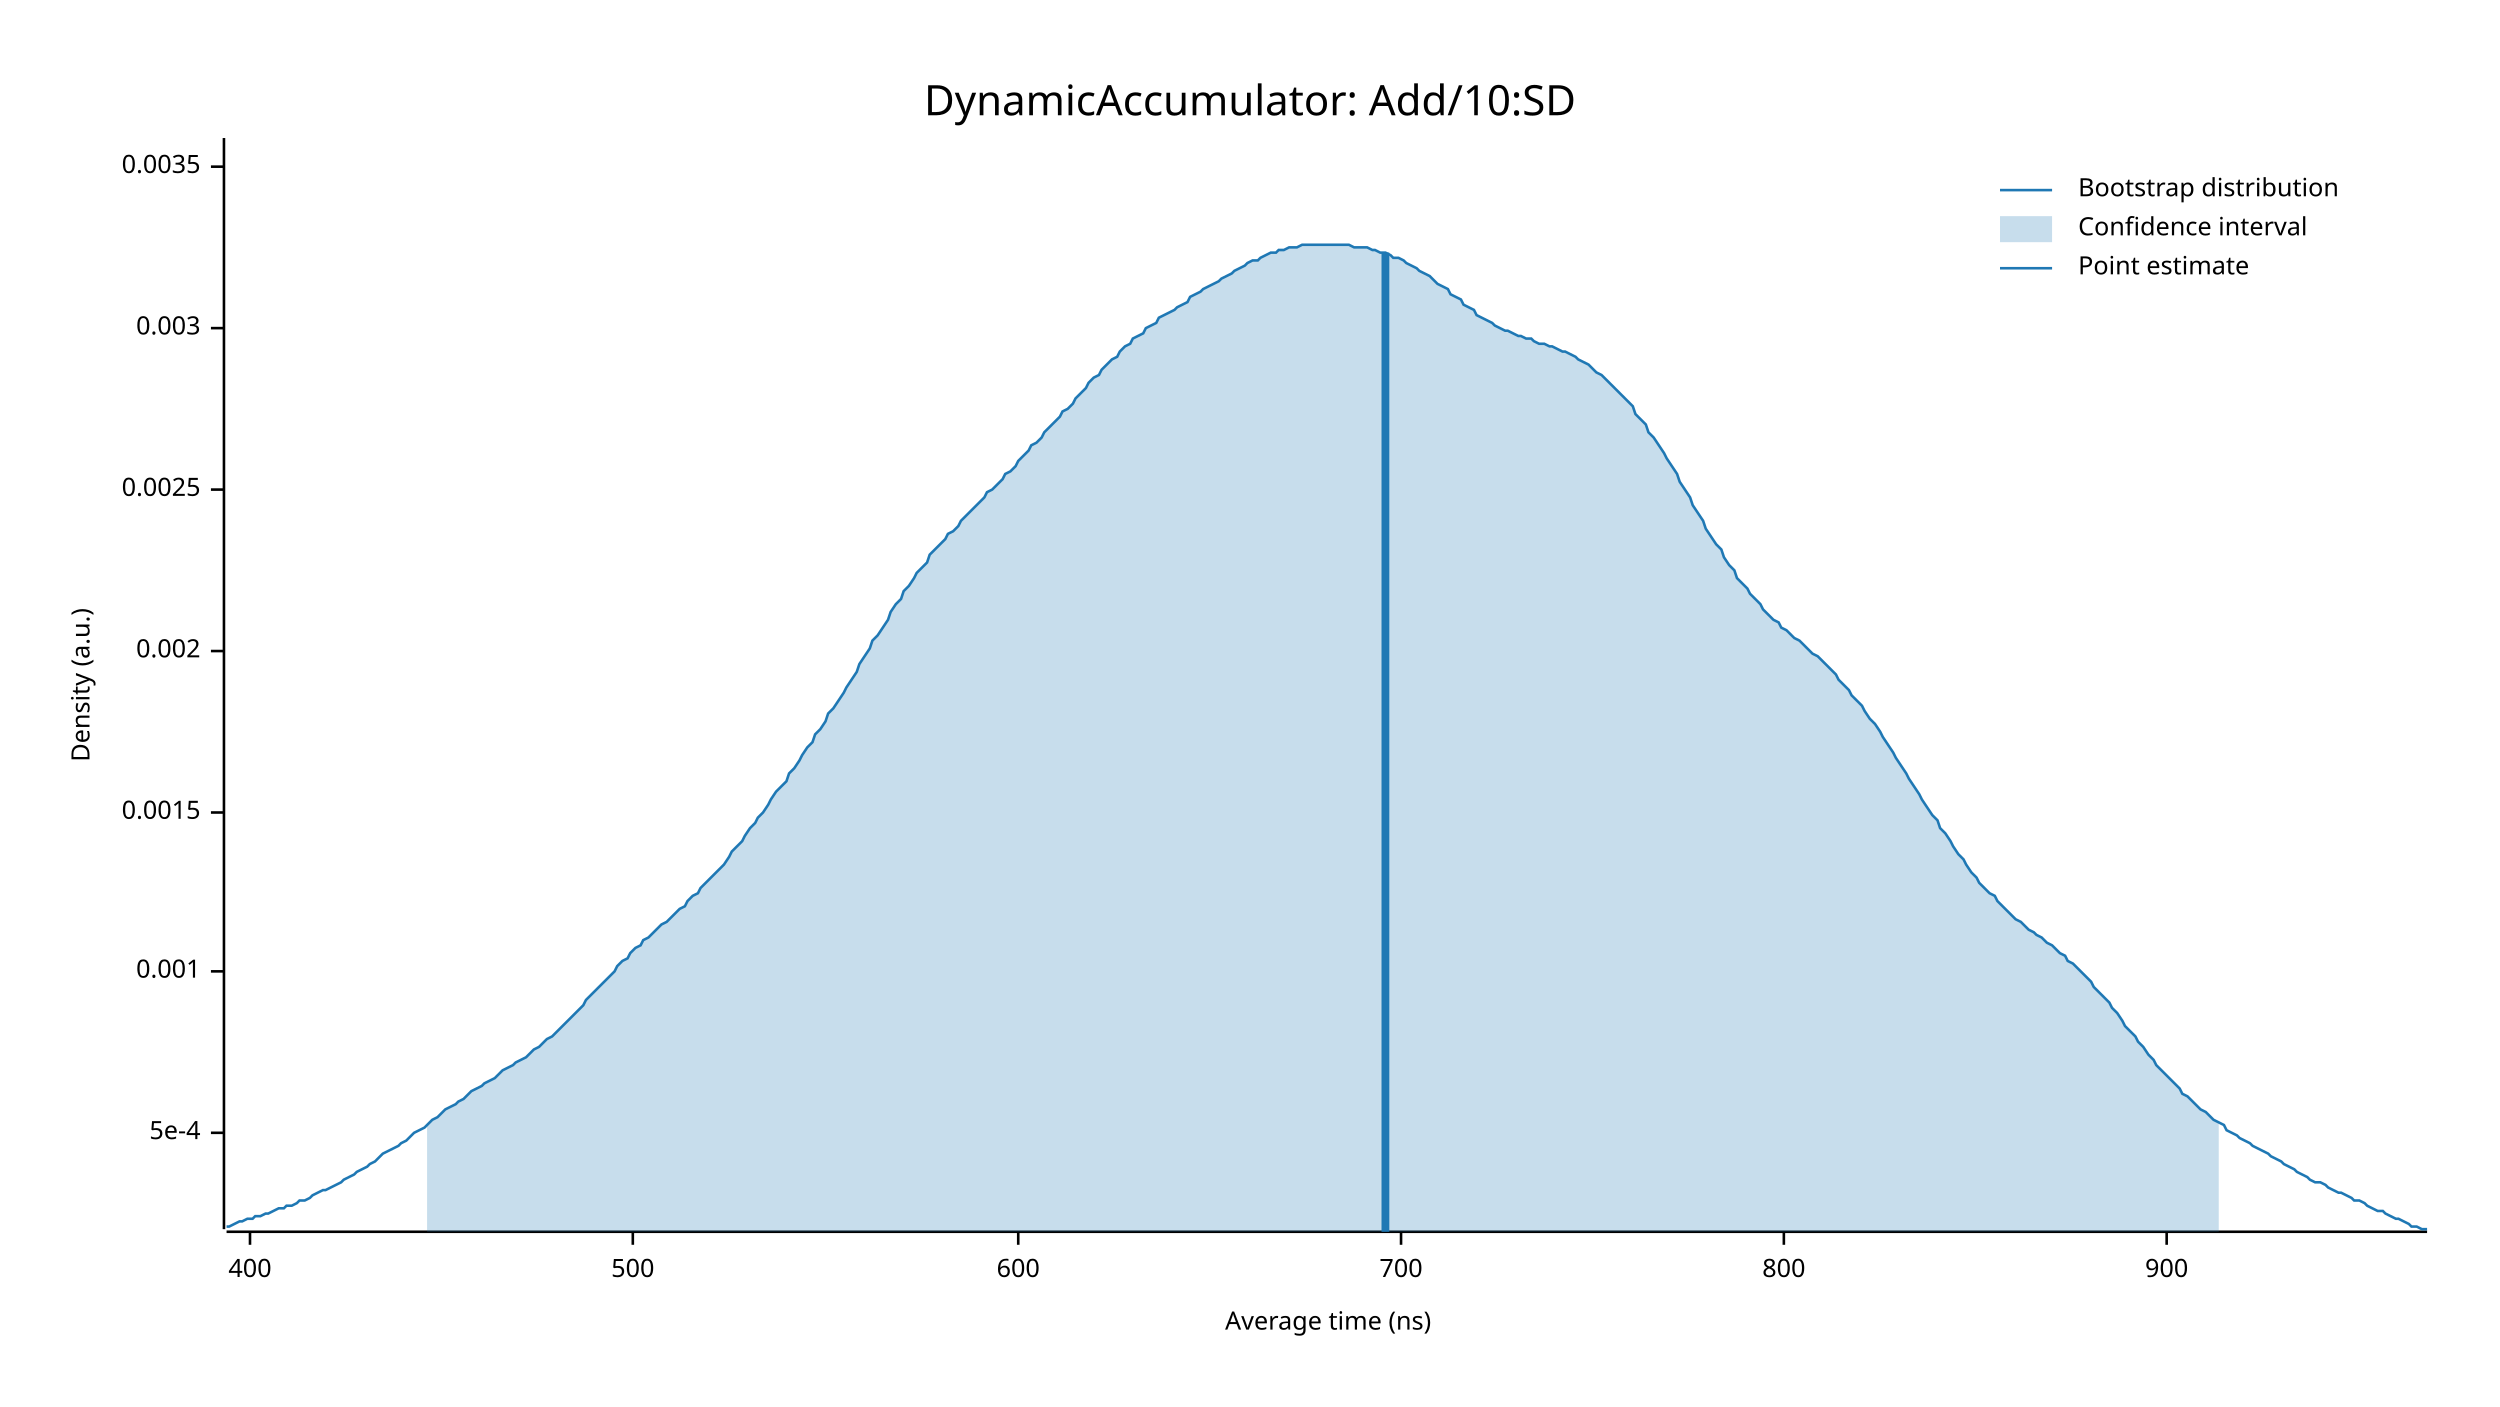
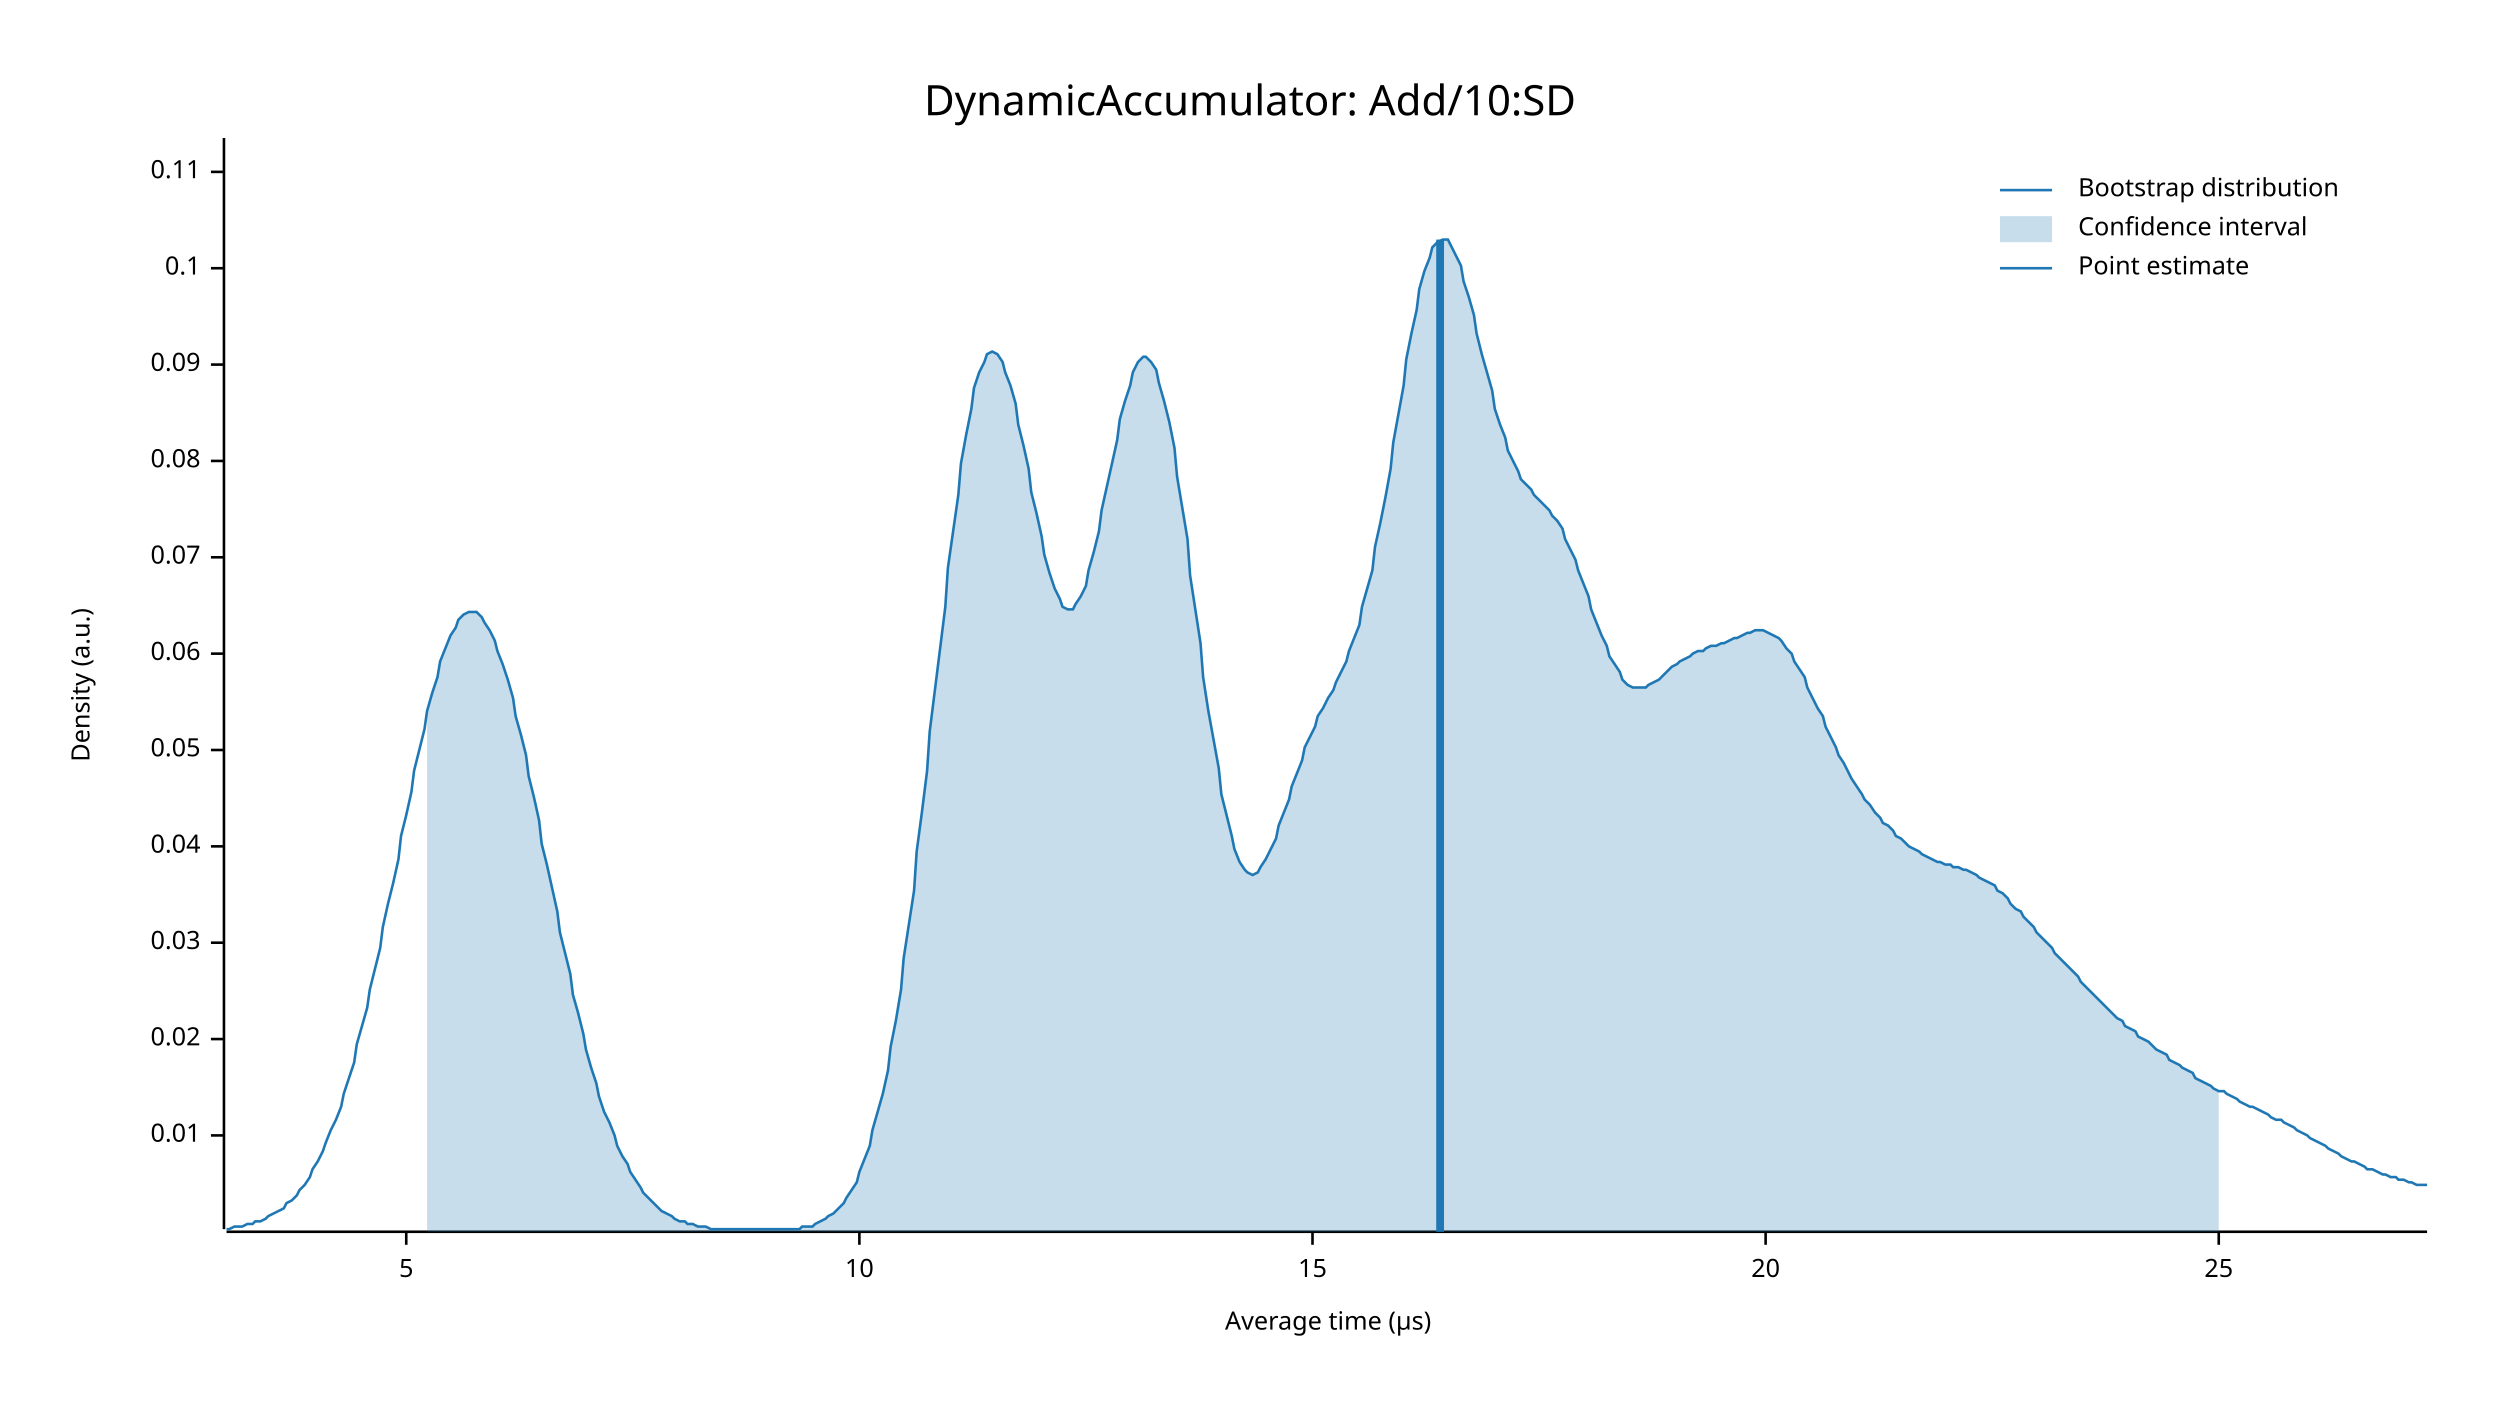
<svg xmlns="http://www.w3.org/2000/svg" width="960" height="540" viewBox="0 0 960 540">
  <text x="480" y="32" dy="0.76em" text-anchor="middle" font-family="sans-serif" font-size="16.129" opacity="1" fill="#000000">
DynamicAccumulator: Add/10:SD
</text>
  <text x="27" y="263" dy="0.76em" text-anchor="middle" font-family="sans-serif" font-size="9.677" opacity="1" fill="#000000" transform="rotate(270, 27, 263)">
Density (a.u.)
</text>
  <text x="510" y="513" dy="-0.5ex" text-anchor="middle" font-family="sans-serif" font-size="9.677" opacity="1" fill="#000000">
- Average time (ns)
+ Average time (µs)
</text>
  <polyline fill="none" opacity="1" stroke="#000000" stroke-width="1" points="86,53 86,472 " />
-   <text x="77" y="435" dy="0.5ex" text-anchor="end" font-family="sans-serif" font-size="9.677" opacity="1" fill="#000000">
- 5e-4
+   <text x="77" y="436" dy="0.5ex" text-anchor="end" font-family="sans-serif" font-size="9.677" opacity="1" fill="#000000">
+ 0.01
</text>
-   <polyline fill="none" opacity="1" stroke="#000000" stroke-width="1" points="81,435 86,435 " />
-   <text x="77" y="373" dy="0.5ex" text-anchor="end" font-family="sans-serif" font-size="9.677" opacity="1" fill="#000000">
- 0.001
+   <polyline fill="none" opacity="1" stroke="#000000" stroke-width="1" points="81,436 86,436 " />
+   <text x="77" y="399" dy="0.5ex" text-anchor="end" font-family="sans-serif" font-size="9.677" opacity="1" fill="#000000">
+ 0.02
</text>
-   <polyline fill="none" opacity="1" stroke="#000000" stroke-width="1" points="81,373 86,373 " />
-   <text x="77" y="312" dy="0.5ex" text-anchor="end" font-family="sans-serif" font-size="9.677" opacity="1" fill="#000000">
- 0.0015
+   <polyline fill="none" opacity="1" stroke="#000000" stroke-width="1" points="81,399 86,399 " />
+   <text x="77" y="362" dy="0.5ex" text-anchor="end" font-family="sans-serif" font-size="9.677" opacity="1" fill="#000000">
+ 0.03
</text>
-   <polyline fill="none" opacity="1" stroke="#000000" stroke-width="1" points="81,312 86,312 " />
-   <text x="77" y="250" dy="0.5ex" text-anchor="end" font-family="sans-serif" font-size="9.677" opacity="1" fill="#000000">
- 0.002
+   <polyline fill="none" opacity="1" stroke="#000000" stroke-width="1" points="81,362 86,362 " />
+   <text x="77" y="325" dy="0.5ex" text-anchor="end" font-family="sans-serif" font-size="9.677" opacity="1" fill="#000000">
+ 0.04
</text>
-   <polyline fill="none" opacity="1" stroke="#000000" stroke-width="1" points="81,250 86,250 " />
-   <text x="77" y="188" dy="0.5ex" text-anchor="end" font-family="sans-serif" font-size="9.677" opacity="1" fill="#000000">
- 0.0025
+   <polyline fill="none" opacity="1" stroke="#000000" stroke-width="1" points="81,325 86,325 " />
+   <text x="77" y="288" dy="0.5ex" text-anchor="end" font-family="sans-serif" font-size="9.677" opacity="1" fill="#000000">
+ 0.05
</text>
-   <polyline fill="none" opacity="1" stroke="#000000" stroke-width="1" points="81,188 86,188 " />
-   <text x="77" y="126" dy="0.5ex" text-anchor="end" font-family="sans-serif" font-size="9.677" opacity="1" fill="#000000">
- 0.003
+   <polyline fill="none" opacity="1" stroke="#000000" stroke-width="1" points="81,288 86,288 " />
+   <text x="77" y="251" dy="0.5ex" text-anchor="end" font-family="sans-serif" font-size="9.677" opacity="1" fill="#000000">
+ 0.06
</text>
-   <polyline fill="none" opacity="1" stroke="#000000" stroke-width="1" points="81,126 86,126 " />
-   <text x="77" y="64" dy="0.5ex" text-anchor="end" font-family="sans-serif" font-size="9.677" opacity="1" fill="#000000">
- 0.0035
+   <polyline fill="none" opacity="1" stroke="#000000" stroke-width="1" points="81,251 86,251 " />
+   <text x="77" y="214" dy="0.5ex" text-anchor="end" font-family="sans-serif" font-size="9.677" opacity="1" fill="#000000">
+ 0.07
</text>
-   <polyline fill="none" opacity="1" stroke="#000000" stroke-width="1" points="81,64 86,64 " />
+   <polyline fill="none" opacity="1" stroke="#000000" stroke-width="1" points="81,214 86,214 " />
+   <text x="77" y="177" dy="0.5ex" text-anchor="end" font-family="sans-serif" font-size="9.677" opacity="1" fill="#000000">
+ 0.08
+ </text>
+   <polyline fill="none" opacity="1" stroke="#000000" stroke-width="1" points="81,177 86,177 " />
+   <text x="77" y="140" dy="0.5ex" text-anchor="end" font-family="sans-serif" font-size="9.677" opacity="1" fill="#000000">
+ 0.09
+ </text>
+   <polyline fill="none" opacity="1" stroke="#000000" stroke-width="1" points="81,140 86,140 " />
+   <text x="77" y="103" dy="0.5ex" text-anchor="end" font-family="sans-serif" font-size="9.677" opacity="1" fill="#000000">
+ 0.1
+ </text>
+   <polyline fill="none" opacity="1" stroke="#000000" stroke-width="1" points="81,103 86,103 " />
+   <text x="77" y="66" dy="0.5ex" text-anchor="end" font-family="sans-serif" font-size="9.677" opacity="1" fill="#000000">
+ 0.11
+ </text>
+   <polyline fill="none" opacity="1" stroke="#000000" stroke-width="1" points="81,66 86,66 " />
  <polyline fill="none" opacity="1" stroke="#000000" stroke-width="1" points="87,473 932,473 " />
-   <text x="96" y="483" dy="0.76em" text-anchor="middle" font-family="sans-serif" font-size="9.677" opacity="1" fill="#000000">
- 400
+   <text x="156" y="483" dy="0.76em" text-anchor="middle" font-family="sans-serif" font-size="9.677" opacity="1" fill="#000000">
+ 5
</text>
-   <polyline fill="none" opacity="1" stroke="#000000" stroke-width="1" points="96,473 96,478 " />
-   <text x="243" y="483" dy="0.76em" text-anchor="middle" font-family="sans-serif" font-size="9.677" opacity="1" fill="#000000">
- 500
+   <polyline fill="none" opacity="1" stroke="#000000" stroke-width="1" points="156,473 156,478 " />
+   <text x="330" y="483" dy="0.76em" text-anchor="middle" font-family="sans-serif" font-size="9.677" opacity="1" fill="#000000">
+ 10
</text>
-   <polyline fill="none" opacity="1" stroke="#000000" stroke-width="1" points="243,473 243,478 " />
-   <text x="391" y="483" dy="0.76em" text-anchor="middle" font-family="sans-serif" font-size="9.677" opacity="1" fill="#000000">
- 600
+   <polyline fill="none" opacity="1" stroke="#000000" stroke-width="1" points="330,473 330,478 " />
+   <text x="504" y="483" dy="0.76em" text-anchor="middle" font-family="sans-serif" font-size="9.677" opacity="1" fill="#000000">
+ 15
</text>
-   <polyline fill="none" opacity="1" stroke="#000000" stroke-width="1" points="391,473 391,478 " />
-   <text x="538" y="483" dy="0.76em" text-anchor="middle" font-family="sans-serif" font-size="9.677" opacity="1" fill="#000000">
- 700
+   <polyline fill="none" opacity="1" stroke="#000000" stroke-width="1" points="504,473 504,478 " />
+   <text x="678" y="483" dy="0.76em" text-anchor="middle" font-family="sans-serif" font-size="9.677" opacity="1" fill="#000000">
+ 20
</text>
-   <polyline fill="none" opacity="1" stroke="#000000" stroke-width="1" points="538,473 538,478 " />
-   <text x="685" y="483" dy="0.76em" text-anchor="middle" font-family="sans-serif" font-size="9.677" opacity="1" fill="#000000">
- 800
+   <polyline fill="none" opacity="1" stroke="#000000" stroke-width="1" points="678,473 678,478 " />
+   <text x="852" y="483" dy="0.76em" text-anchor="middle" font-family="sans-serif" font-size="9.677" opacity="1" fill="#000000">
+ 25
</text>
-   <polyline fill="none" opacity="1" stroke="#000000" stroke-width="1" points="685,473 685,478 " />
-   <text x="832" y="483" dy="0.76em" text-anchor="middle" font-family="sans-serif" font-size="9.677" opacity="1" fill="#000000">
- 900
- </text>
-   <polyline fill="none" opacity="1" stroke="#000000" stroke-width="1" points="832,473 832,478 " />
-   <polyline fill="none" opacity="1" stroke="#1F78B4" stroke-width="1" points="87,471 88,471 90,470 92,469 93,469 95,468 97,468 98,467 100,467 102,466 103,466 105,465 107,464 109,464 110,463 112,463 114,462 115,461 117,461 119,460 120,459 122,458 124,457 125,457 127,456 129,455 131,454 132,453 134,452 136,451 137,450 139,449 141,448 142,447 144,446 146,444 147,443 149,442 151,441 153,440 154,439 156,438 158,436 159,435 161,434 163,433 164,432 166,430 168,429 169,428 171,426 173,425 175,424 176,423 178,422 180,420 181,419 183,418 185,417 186,416 188,415 190,414 191,413 193,411 195,410 197,409 198,408 200,407 202,406 203,405 205,403 207,402 208,401 210,399 212,398 214,396 215,395 217,393 219,391 220,390 222,388 224,386 225,384 227,382 229,380 230,379 232,377 234,375 236,373 237,371 239,369 241,368 242,366 244,364 246,363 247,361 249,360 251,358 252,357 254,355 256,354 258,352 259,351 261,349 263,348 264,346 266,344 268,343 269,341 271,339 273,337 274,336 276,334 278,332 280,329 281,327 283,325 285,323 286,321 288,318 290,316 291,314 293,312 295,309 296,307 298,304 300,302 302,300 303,297 305,295 307,292 308,290 310,287 312,285 313,282 315,280 317,277 318,274 320,272 322,269 324,266 325,264 327,261 329,258 330,255 332,252 334,249 335,246 337,244 339,241 341,238 342,235 344,232 346,230 347,227 349,225 351,222 352,220 354,218 356,216 357,213 359,211 361,209 363,207 364,205 366,204 368,202 369,200 371,198 373,196 374,195 376,193 378,191 379,189 381,188 383,186 385,184 386,182 388,181 390,179 391,177 393,175 395,173 396,171 398,170 400,168 401,166 403,164 405,162 407,160 408,158 410,157 412,155 413,153 415,151 417,149 418,147 420,145 422,144 423,142 425,140 427,138 429,137 430,135 432,133 434,132 435,130 437,129 439,128 440,126 442,125 444,124 445,122 447,121 449,120 451,119 452,118 454,117 456,116 457,114 459,113 461,112 462,111 464,110 466,109 468,108 469,107 471,106 473,105 474,104 476,103 478,102 479,101 481,100 483,100 484,99 486,98 488,97 490,97 491,96 493,96 495,95 496,95 498,95 500,94 501,94 503,94 505,94 506,94 508,94 510,94 512,94 513,94 515,94 517,94 518,94 520,95 522,95 523,95 525,95 527,96 528,96 530,97 532,97 534,98 535,99 537,99 539,100 540,101 542,102 544,103 545,104 547,105 549,106 550,107 552,109 554,110 556,111 557,113 559,114 561,115 562,117 564,118 566,119 567,121 569,122 571,123 573,124 574,125 576,126 578,127 579,127 581,128 583,129 584,129 586,130 588,130 589,131 591,132 593,132 595,133 596,133 598,134 600,135 601,135 603,136 605,137 606,138 608,139 610,140 611,141 613,143 615,144 617,146 618,147 620,149 622,151 623,152 625,154 627,156 628,159 630,161 632,163 633,166 635,168 637,171 639,174 640,176 642,179 644,182 645,185 647,188 649,191 650,194 652,197 654,200 655,203 657,206 659,209 661,211 662,214 664,217 666,219 667,222 669,224 671,226 672,228 674,230 676,232 677,234 679,236 681,238 683,239 684,241 686,242 688,244 689,245 691,246 693,248 694,249 696,251 698,252 700,254 701,255 703,257 705,259 706,261 708,263 710,265 711,267 713,269 715,271 716,273 718,276 720,278 722,281 723,283 725,286 727,289 728,291 730,294 732,297 733,299 735,302 737,305 738,307 740,310 742,313 744,315 745,318 747,320 749,323 750,325 752,328 754,330 755,332 757,335 759,337 760,339 762,341 764,343 766,344 767,346 769,348 771,350 772,351 774,353 776,354 777,355 779,357 781,358 782,359 784,360 786,362 788,363 789,364 791,366 793,367 794,369 796,370 798,372 799,373 801,375 803,377 804,379 806,381 808,383 810,385 811,387 813,389 815,392 816,394 818,396 820,398 821,400 823,402 825,405 827,407 828,409 830,411 832,413 833,414 835,416 837,418 838,420 840,421 842,423 843,424 845,426 847,427 849,429 850,430 852,431 854,432 855,434 857,435 859,436 860,437 862,438 864,439 865,440 867,441 869,442 871,443 872,444 874,445 876,446 877,447 879,448 881,449 882,450 884,451 886,452 887,453 889,454 891,454 893,455 894,456 896,457 898,458 899,458 901,459 903,460 904,461 906,461 908,462 909,463 911,464 913,465 915,465 916,466 918,467 920,468 921,468 923,469 925,470 926,471 928,471 930,472 932,472 " />
-   <polygon opacity="0.25" fill="#1F78B4" points="164,432 166,430 168,429 169,428 171,426 173,425 175,424 176,423 178,422 180,420 181,419 183,418 185,417 186,416 188,415 190,414 191,413 193,411 195,410 197,409 198,408 200,407 202,406 203,405 205,403 207,402 208,401 210,399 212,398 214,396 215,395 217,393 219,391 220,390 222,388 224,386 225,384 227,382 229,380 230,379 232,377 234,375 236,373 237,371 239,369 241,368 242,366 244,364 246,363 247,361 249,360 251,358 252,357 254,355 256,354 258,352 259,351 261,349 263,348 264,346 266,344 268,343 269,341 271,339 273,337 274,336 276,334 278,332 280,329 281,327 283,325 285,323 286,321 288,318 290,316 291,314 293,312 295,309 296,307 298,304 300,302 302,300 303,297 305,295 307,292 308,290 310,287 312,285 313,282 315,280 317,277 318,274 320,272 322,269 324,266 325,264 327,261 329,258 330,255 332,252 334,249 335,246 337,244 339,241 341,238 342,235 344,232 346,230 347,227 349,225 351,222 352,220 354,218 356,216 357,213 359,211 361,209 363,207 364,205 366,204 368,202 369,200 371,198 373,196 374,195 376,193 378,191 379,189 381,188 383,186 385,184 386,182 388,181 390,179 391,177 393,175 395,173 396,171 398,170 400,168 401,166 403,164 405,162 407,160 408,158 410,157 412,155 413,153 415,151 417,149 418,147 420,145 422,144 423,142 425,140 427,138 429,137 430,135 432,133 434,132 435,130 437,129 439,128 440,126 442,125 444,124 445,122 447,121 449,120 451,119 452,118 454,117 456,116 457,114 459,113 461,112 462,111 464,110 466,109 468,108 469,107 471,106 473,105 474,104 476,103 478,102 479,101 481,100 483,100 484,99 486,98 488,97 490,97 491,96 493,96 495,95 496,95 498,95 500,94 501,94 503,94 505,94 506,94 508,94 510,94 512,94 513,94 515,94 517,94 518,94 520,95 522,95 523,95 525,95 527,96 528,96 530,97 532,97 534,98 535,99 537,99 539,100 540,101 542,102 544,103 545,104 547,105 549,106 550,107 552,109 554,110 556,111 557,113 559,114 561,115 562,117 564,118 566,119 567,121 569,122 571,123 573,124 574,125 576,126 578,127 579,127 581,128 583,129 584,129 586,130 588,130 589,131 591,132 593,132 595,133 596,133 598,134 600,135 601,135 603,136 605,137 606,138 608,139 610,140 611,141 613,143 615,144 617,146 618,147 620,149 622,151 623,152 625,154 627,156 628,159 630,161 632,163 633,166 635,168 637,171 639,174 640,176 642,179 644,182 645,185 647,188 649,191 650,194 652,197 654,200 655,203 657,206 659,209 661,211 662,214 664,217 666,219 667,222 669,224 671,226 672,228 674,230 676,232 677,234 679,236 681,238 683,239 684,241 686,242 688,244 689,245 691,246 693,248 694,249 696,251 698,252 700,254 701,255 703,257 705,259 706,261 708,263 710,265 711,267 713,269 715,271 716,273 718,276 720,278 722,281 723,283 725,286 727,289 728,291 730,294 732,297 733,299 735,302 737,305 738,307 740,310 742,313 744,315 745,318 747,320 749,323 750,325 752,328 754,330 755,332 757,335 759,337 760,339 762,341 764,343 766,344 767,346 769,348 771,350 772,351 774,353 776,354 777,355 779,357 781,358 782,359 784,360 786,362 788,363 789,364 791,366 793,367 794,369 796,370 798,372 799,373 801,375 803,377 804,379 806,381 808,383 810,385 811,387 813,389 815,392 816,394 818,396 820,398 821,400 823,402 825,405 827,407 828,409 830,411 832,413 833,414 835,416 837,418 838,420 840,421 842,423 843,424 845,426 847,427 849,429 850,430 852,431 852,473 164,473 " />
-   <polyline fill="none" opacity="1" stroke="#1F78B4" stroke-width="3" points="532,473 532,97 " />
+   <polyline fill="none" opacity="1" stroke="#000000" stroke-width="1" points="852,473 852,478 " />
+   <polyline fill="none" opacity="1" stroke="#1F78B4" stroke-width="1" points="87,472 88,472 90,471 92,471 93,471 95,470 97,470 98,469 100,469 102,468 103,467 105,466 107,465 109,464 110,462 112,461 114,459 115,457 117,455 119,452 120,449 122,446 124,442 125,439 127,434 129,430 131,425 132,420 134,414 136,408 137,401 139,394 141,387 142,380 144,372 146,364 147,356 149,347 151,339 153,330 154,321 156,313 158,304 159,296 161,288 163,280 164,273 166,266 168,260 169,254 171,249 173,244 175,241 176,238 178,236 180,235 181,235 183,235 185,237 186,239 188,242 190,246 191,250 193,255 195,261 197,268 198,275 200,282 202,290 203,298 205,306 207,315 208,324 210,332 212,341 214,350 215,358 217,366 219,374 220,382 222,389 224,397 225,403 227,410 229,416 230,421 232,427 234,431 236,436 237,440 239,444 241,447 242,450 244,453 246,456 247,458 249,460 251,462 252,463 254,465 256,466 258,467 259,468 261,469 263,469 264,470 266,470 268,471 269,471 271,471 273,472 274,472 276,472 278,472 280,472 281,472 283,472 285,472 286,472 288,472 290,472 291,472 293,472 295,472 296,472 298,472 300,472 302,472 303,472 305,472 307,472 308,471 310,471 312,471 313,470 315,469 317,468 318,467 320,466 322,464 324,462 325,460 327,457 329,454 330,450 332,445 334,440 335,434 337,427 339,420 341,411 342,402 344,392 346,380 347,368 349,355 351,342 352,327 354,312 356,296 357,281 359,265 361,249 363,233 364,218 366,204 368,190 369,178 371,167 373,157 374,149 376,143 378,139 379,136 381,135 383,136 385,139 386,143 388,148 390,155 391,163 393,171 395,180 396,189 398,197 400,206 401,213 403,220 405,226 407,230 408,233 410,234 412,234 413,232 415,229 417,225 418,219 420,212 422,204 423,196 425,187 427,178 429,169 430,161 432,154 434,148 435,143 437,139 439,137 440,137 442,139 444,142 445,147 447,154 449,162 451,172 452,183 454,195 456,207 457,221 459,234 461,247 462,260 464,273 466,284 468,295 469,305 471,313 473,321 474,326 476,331 478,334 479,335 481,336 483,335 484,333 486,330 488,326 490,322 491,317 493,312 495,307 496,302 498,297 500,292 501,287 503,283 505,279 506,275 508,272 510,268 512,265 513,262 515,258 517,254 518,250 520,245 522,240 523,233 525,226 527,219 528,210 530,201 532,191 534,180 535,170 537,159 539,148 540,138 542,128 544,119 545,111 547,104 549,99 550,95 552,93 554,92 556,92 557,94 559,98 561,102 562,108 564,114 566,121 567,128 569,136 571,143 573,150 574,157 576,163 578,168 579,173 581,177 583,181 584,184 586,186 588,188 589,190 591,192 593,194 595,196 596,198 598,200 600,203 601,207 603,211 605,215 606,219 608,224 610,229 611,234 613,239 615,244 617,248 618,252 620,255 622,258 623,261 625,263 627,264 628,264 630,264 632,264 633,263 635,262 637,261 639,259 640,258 642,256 644,255 645,254 647,253 649,252 650,251 652,250 654,250 655,249 657,248 659,248 661,247 662,247 664,246 666,245 667,245 669,244 671,243 672,243 674,242 676,242 677,242 679,243 681,244 683,245 684,246 686,249 688,251 689,254 691,257 693,260 694,264 696,268 698,272 700,275 701,279 703,283 705,287 706,290 708,293 710,297 711,299 713,302 715,305 716,307 718,309 720,312 722,314 723,316 725,317 727,319 728,321 730,322 732,324 733,325 735,326 737,327 738,328 740,329 742,330 744,331 745,331 747,332 749,332 750,333 752,333 754,334 755,334 757,335 759,336 760,337 762,338 764,339 766,340 767,342 769,343 771,345 772,347 774,349 776,350 777,352 779,354 781,356 782,358 784,360 786,362 788,364 789,366 791,368 793,370 794,371 796,373 798,375 799,377 801,379 803,381 804,382 806,384 808,386 810,388 811,389 813,391 815,392 816,394 818,395 820,396 821,398 823,399 825,400 827,402 828,403 830,404 832,405 833,407 835,408 837,409 838,410 840,411 842,412 843,414 845,415 847,416 849,417 850,418 852,419 854,419 855,420 857,421 859,422 860,423 862,424 864,425 865,425 867,426 869,427 871,428 872,429 874,430 876,430 877,431 879,432 881,433 882,434 884,435 886,436 887,437 889,438 891,439 893,440 894,441 896,442 898,443 899,444 901,445 903,446 904,446 906,447 908,448 909,449 911,449 913,450 915,451 916,451 918,452 920,452 921,453 923,453 925,454 926,454 928,455 930,455 932,455 " />
+   <polygon opacity="0.25" fill="#1F78B4" points="164,273 166,266 168,260 169,254 171,249 173,244 175,241 176,238 178,236 180,235 181,235 183,235 185,237 186,239 188,242 190,246 191,250 193,255 195,261 197,268 198,275 200,282 202,290 203,298 205,306 207,315 208,324 210,332 212,341 214,350 215,358 217,366 219,374 220,382 222,389 224,397 225,403 227,410 229,416 230,421 232,427 234,431 236,436 237,440 239,444 241,447 242,450 244,453 246,456 247,458 249,460 251,462 252,463 254,465 256,466 258,467 259,468 261,469 263,469 264,470 266,470 268,471 269,471 271,471 273,472 274,472 276,472 278,472 280,472 281,472 283,472 285,472 286,472 288,472 290,472 291,472 293,472 295,472 296,472 298,472 300,472 302,472 303,472 305,472 307,472 308,471 310,471 312,471 313,470 315,469 317,468 318,467 320,466 322,464 324,462 325,460 327,457 329,454 330,450 332,445 334,440 335,434 337,427 339,420 341,411 342,402 344,392 346,380 347,368 349,355 351,342 352,327 354,312 356,296 357,281 359,265 361,249 363,233 364,218 366,204 368,190 369,178 371,167 373,157 374,149 376,143 378,139 379,136 381,135 383,136 385,139 386,143 388,148 390,155 391,163 393,171 395,180 396,189 398,197 400,206 401,213 403,220 405,226 407,230 408,233 410,234 412,234 413,232 415,229 417,225 418,219 420,212 422,204 423,196 425,187 427,178 429,169 430,161 432,154 434,148 435,143 437,139 439,137 440,137 442,139 444,142 445,147 447,154 449,162 451,172 452,183 454,195 456,207 457,221 459,234 461,247 462,260 464,273 466,284 468,295 469,305 471,313 473,321 474,326 476,331 478,334 479,335 481,336 483,335 484,333 486,330 488,326 490,322 491,317 493,312 495,307 496,302 498,297 500,292 501,287 503,283 505,279 506,275 508,272 510,268 512,265 513,262 515,258 517,254 518,250 520,245 522,240 523,233 525,226 527,219 528,210 530,201 532,191 534,180 535,170 537,159 539,148 540,138 542,128 544,119 545,111 547,104 549,99 550,95 552,93 554,92 556,92 557,94 559,98 561,102 562,108 564,114 566,121 567,128 569,136 571,143 573,150 574,157 576,163 578,168 579,173 581,177 583,181 584,184 586,186 588,188 589,190 591,192 593,194 595,196 596,198 598,200 600,203 601,207 603,211 605,215 606,219 608,224 610,229 611,234 613,239 615,244 617,248 618,252 620,255 622,258 623,261 625,263 627,264 628,264 630,264 632,264 633,263 635,262 637,261 639,259 640,258 642,256 644,255 645,254 647,253 649,252 650,251 652,250 654,250 655,249 657,248 659,248 661,247 662,247 664,246 666,245 667,245 669,244 671,243 672,243 674,242 676,242 677,242 679,243 681,244 683,245 684,246 686,249 688,251 689,254 691,257 693,260 694,264 696,268 698,272 700,275 701,279 703,283 705,287 706,290 708,293 710,297 711,299 713,302 715,305 716,307 718,309 720,312 722,314 723,316 725,317 727,319 728,321 730,322 732,324 733,325 735,326 737,327 738,328 740,329 742,330 744,331 745,331 747,332 749,332 750,333 752,333 754,334 755,334 757,335 759,336 760,337 762,338 764,339 766,340 767,342 769,343 771,345 772,347 774,349 776,350 777,352 779,354 781,356 782,358 784,360 786,362 788,364 789,366 791,368 793,370 794,371 796,373 798,375 799,377 801,379 803,381 804,382 806,384 808,386 810,388 811,389 813,391 815,392 816,394 818,395 820,396 821,398 823,399 825,400 827,402 828,403 830,404 832,405 833,407 835,408 837,409 838,410 840,411 842,412 843,414 845,415 847,416 849,417 850,418 852,419 852,473 164,473 " />
+   <polyline fill="none" opacity="1" stroke="#1F78B4" stroke-width="3" points="553,473 553,92 " />
  <text x="798" y="68" dy="0.76em" text-anchor="start" font-family="sans-serif" font-size="9.677" opacity="1" fill="#000000">
Bootstrap distribution
</text>
  <text x="798" y="83" dy="0.76em" text-anchor="start" font-family="sans-serif" font-size="9.677" opacity="1" fill="#000000">
Confidence interval
</text>
  <text x="798" y="98" dy="0.76em" text-anchor="start" font-family="sans-serif" font-size="9.677" opacity="1" fill="#000000">
Point estimate
</text>
  <polyline fill="none" opacity="1" stroke="#1F78B4" stroke-width="1" points="768,73 788,73 " />
  <rect x="768" y="83" width="20" height="10" opacity="0.25" fill="#1F78B4" stroke="none" />
  <polyline fill="none" opacity="1" stroke="#1F78B4" stroke-width="1" points="768,103 788,103 " />
</svg>
